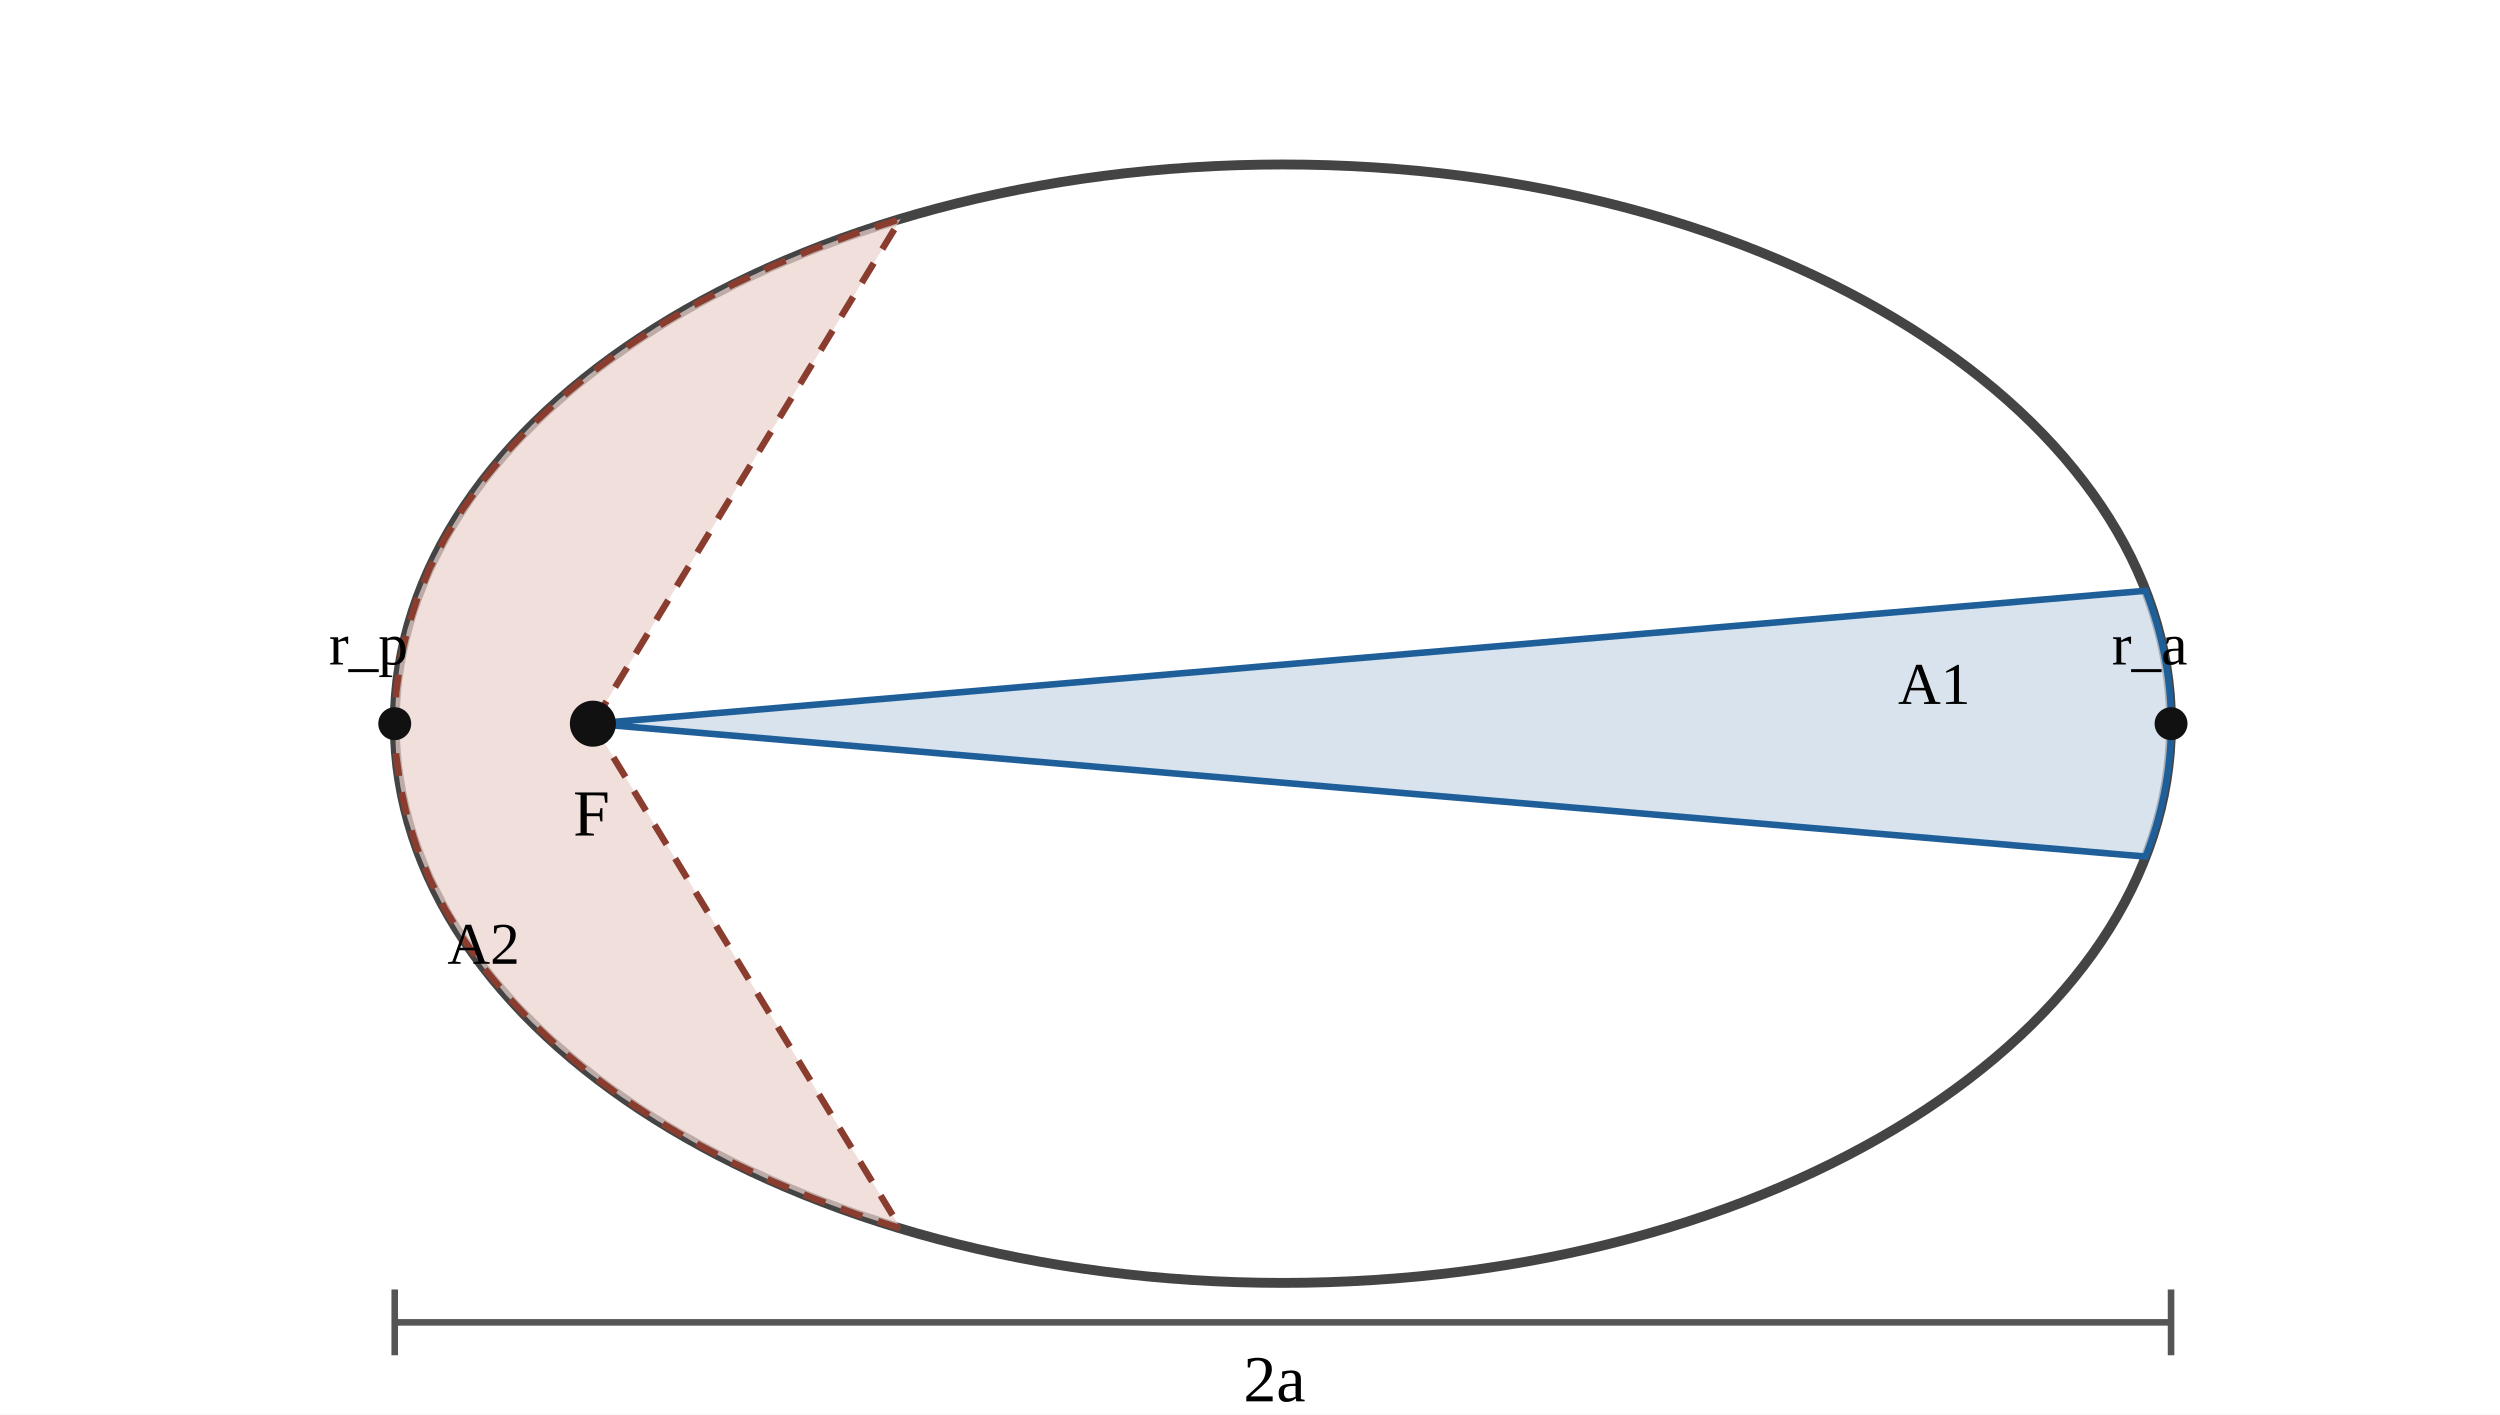
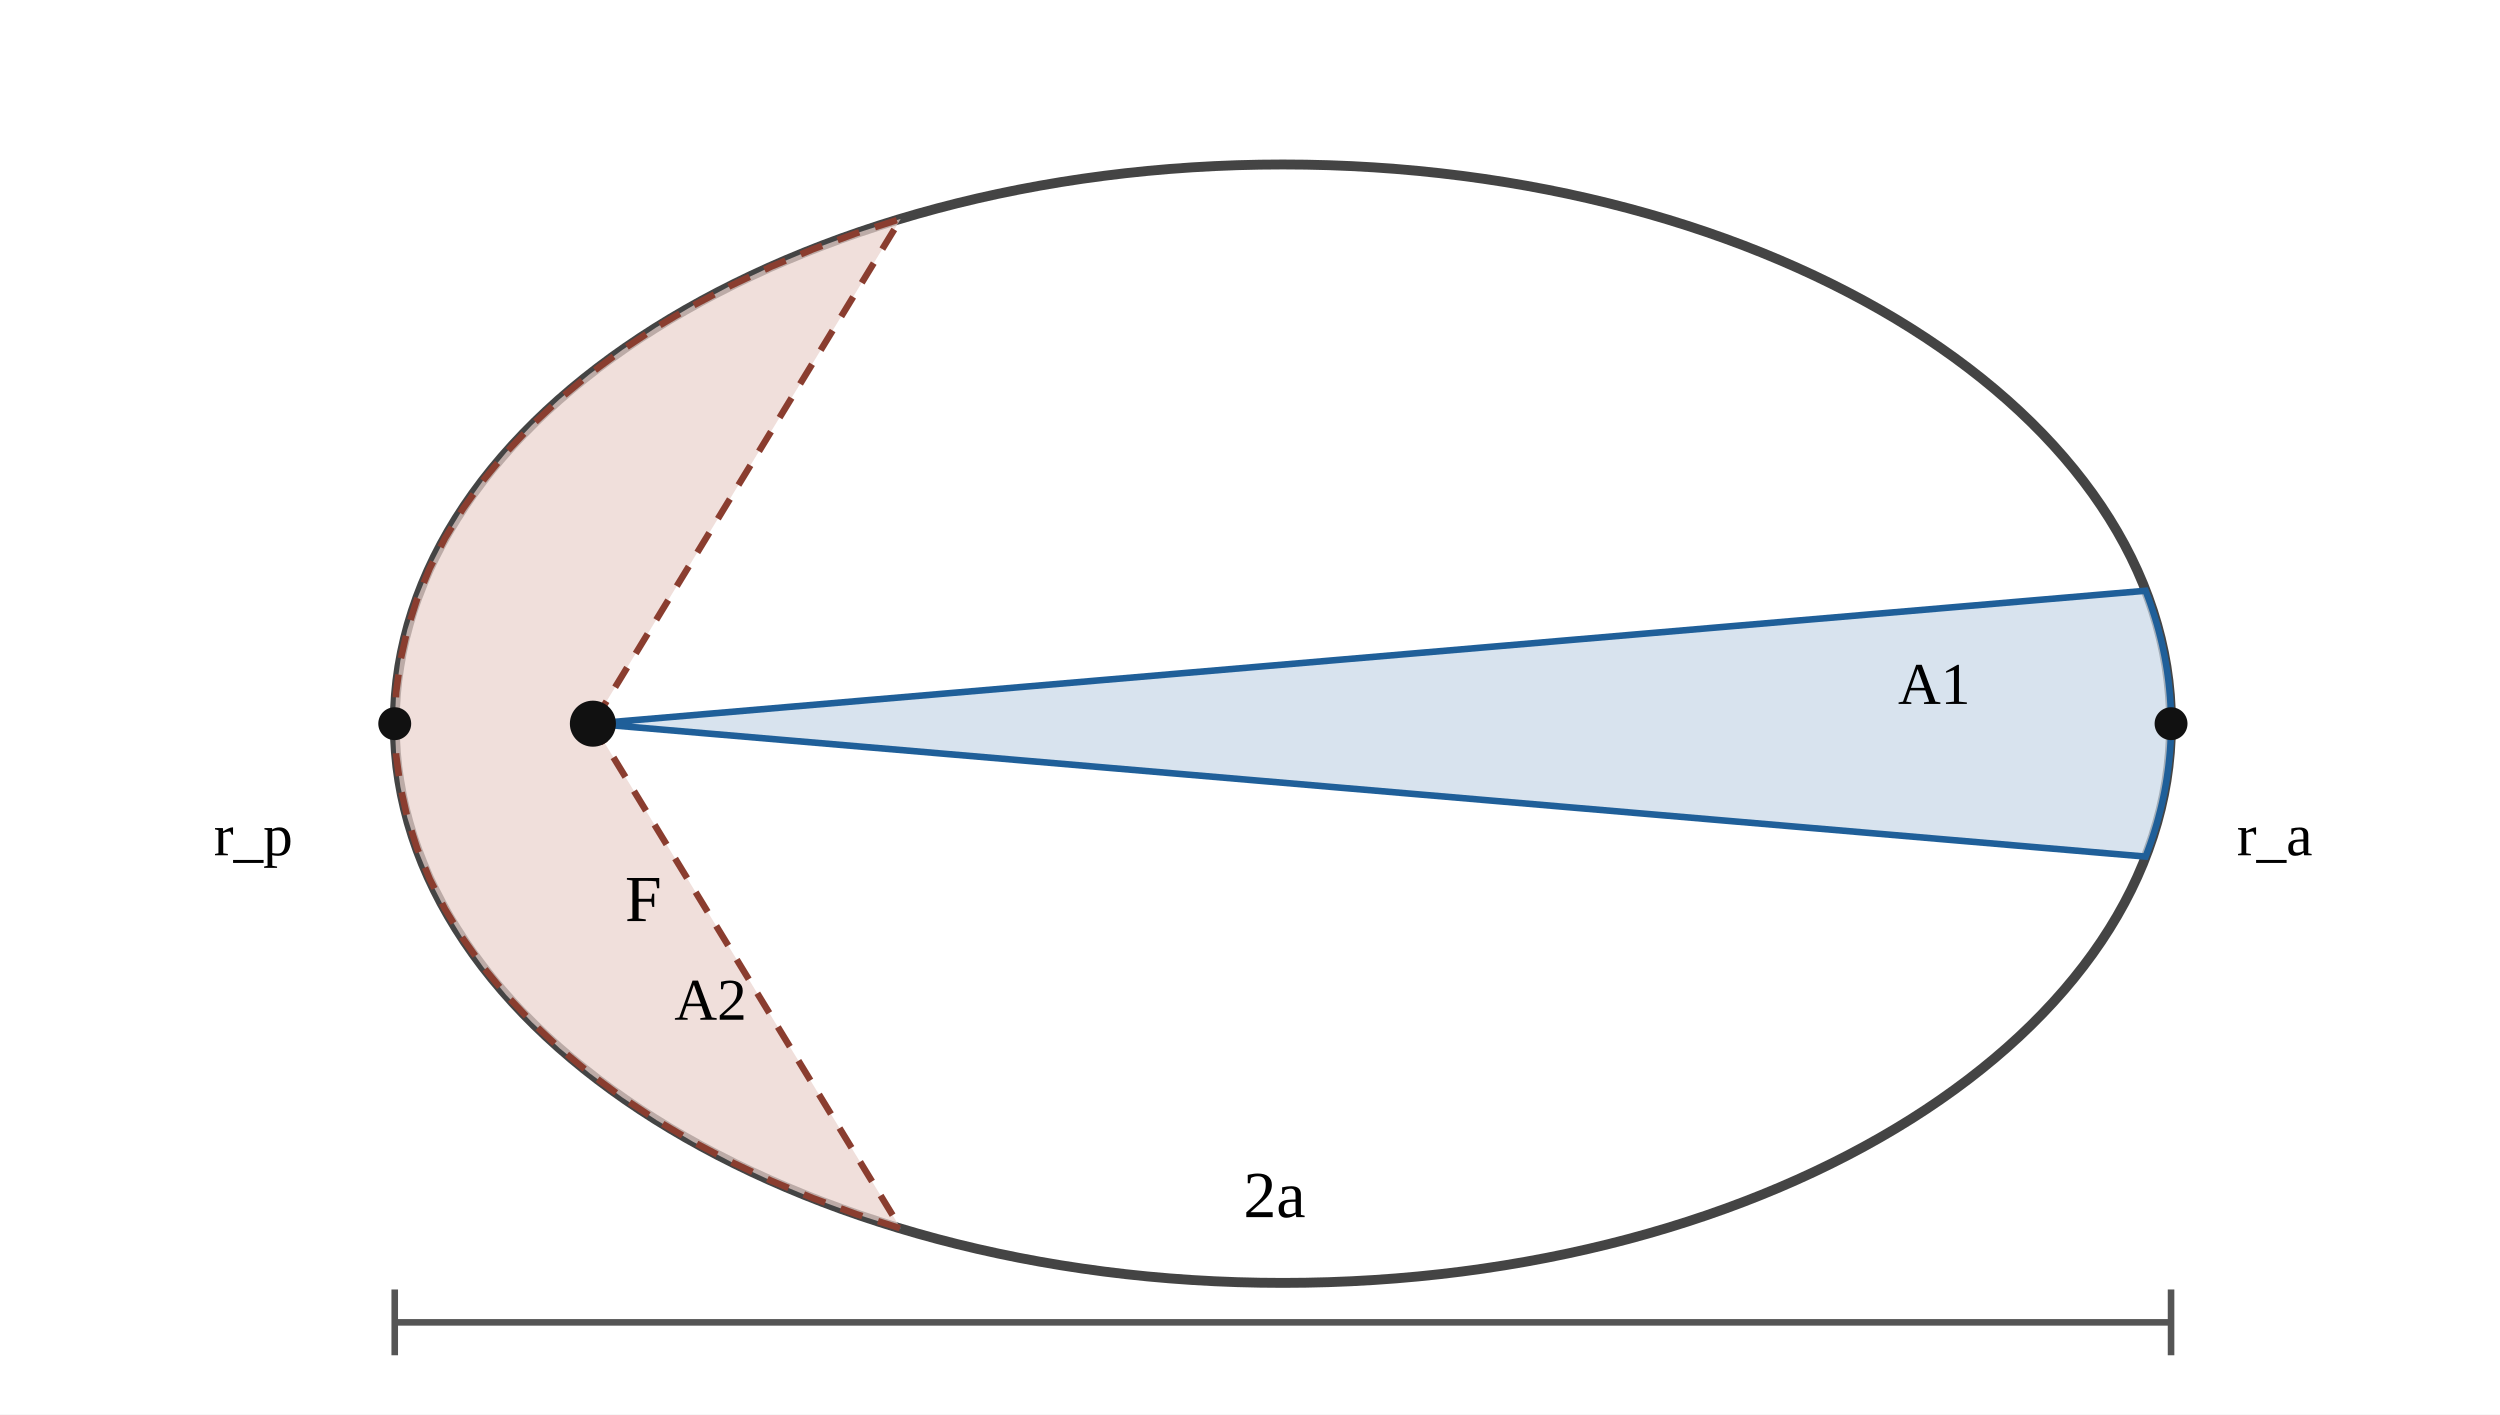
<svg xmlns="http://www.w3.org/2000/svg" viewBox="0 0 760 430" role="img" aria-labelledby="title desc" data-layout-lint="strict">
  <rect width="760" height="430" fill="white" />
  <ellipse cx="390" cy="220" rx="270" ry="170" fill="none" stroke="#444" stroke-width="3" />
  <path d="M 180.24,220.00 L 652.26,179.59 L 653.01,181.57 L 653.73,183.56 L 654.40,185.56 L 655.04,187.56 L 655.64,189.56 L 656.20,191.57 L 656.72,193.59 L 657.21,195.60 L 657.65,197.63 L 658.06,199.65 L 658.43,201.68 L 658.76,203.71 L 659.05,205.74 L 659.30,207.77 L 659.51,209.81 L 659.69,211.84 L 659.83,213.88 L 659.92,215.92 L 659.98,217.96 L 660.00,220.00 L 659.98,222.04 L 659.92,224.08 L 659.83,226.12 L 659.69,228.16 L 659.51,230.19 L 659.30,232.23 L 659.05,234.26 L 658.76,236.29 L 658.43,238.32 L 658.06,240.35 L 657.65,242.37 L 657.21,244.40 L 656.72,246.41 L 656.20,248.43 L 655.64,250.44 L 655.04,252.44 L 654.40,254.44 L 653.73,256.44 L 653.01,258.43 L 652.26,260.41 Z" fill="#c9d8e8" fill-opacity="0.72" stroke="#1f5f99" stroke-width="2" />
  <path d="M 180.24,220.00 L 273.82,373.46 L 260.29,369.10 L 247.17,364.26 L 234.50,358.98 L 222.33,353.25 L 210.69,347.10 L 199.61,340.54 L 189.14,333.60 L 179.31,326.31 L 170.14,318.68 L 161.67,310.73 L 153.92,302.50 L 146.92,294.00 L 140.70,285.27 L 135.26,276.34 L 130.63,267.22 L 126.82,257.96 L 123.84,248.58 L 121.71,239.10 L 120.43,229.57 L 120.00,220.00 L 120.43,210.43 L 121.71,200.90 L 123.84,191.42 L 126.82,182.04 L 130.63,172.78 L 135.26,163.66 L 140.70,154.73 L 146.92,146.00 L 153.92,137.50 L 161.67,129.27 L 170.14,121.32 L 179.31,113.69 L 189.14,106.40 L 199.61,99.46 L 210.69,92.90 L 222.33,86.75 L 234.50,81.02 L 247.17,75.74 L 260.29,70.90 L 273.82,66.54 Z" fill="#ead3cd" fill-opacity="0.72" stroke="#8a3d2f" stroke-width="2" stroke-dasharray="7 5" />
  <circle cx="180.24" cy="220" r="7" fill="#111" />
-   <text x="174.24" y="254" font-size="20">F</text>
+   <text x="190" y="280" font-size="20">F</text>
  <circle cx="120" cy="220" r="5" fill="#111" />
  <circle cx="660" cy="220" r="5" fill="#111" />
-   <text x="100" y="202" font-size="18">r_p</text>
-   <text x="642" y="202" font-size="18">r_a</text>
+   <text x="65" y="260" font-size="18">r_p</text>
+   <text x="680" y="260" font-size="18">r_a</text>
  <text x="577" y="214" font-size="18">A1</text>
-   <text x="136" y="293" font-size="18">A2</text>
+   <text x="205" y="310" font-size="18">A2</text>
  <line x1="120" y1="402" x2="660" y2="402" stroke="#555" stroke-width="2" />
  <line x1="120" y1="392" x2="120" y2="412" stroke="#555" stroke-width="2" />
  <line x1="660" y1="392" x2="660" y2="412" stroke="#555" stroke-width="2" />
-   <text x="378" y="426" font-size="20">2a</text>
+   <text x="378" y="370" font-size="20">2a</text>
</svg>
